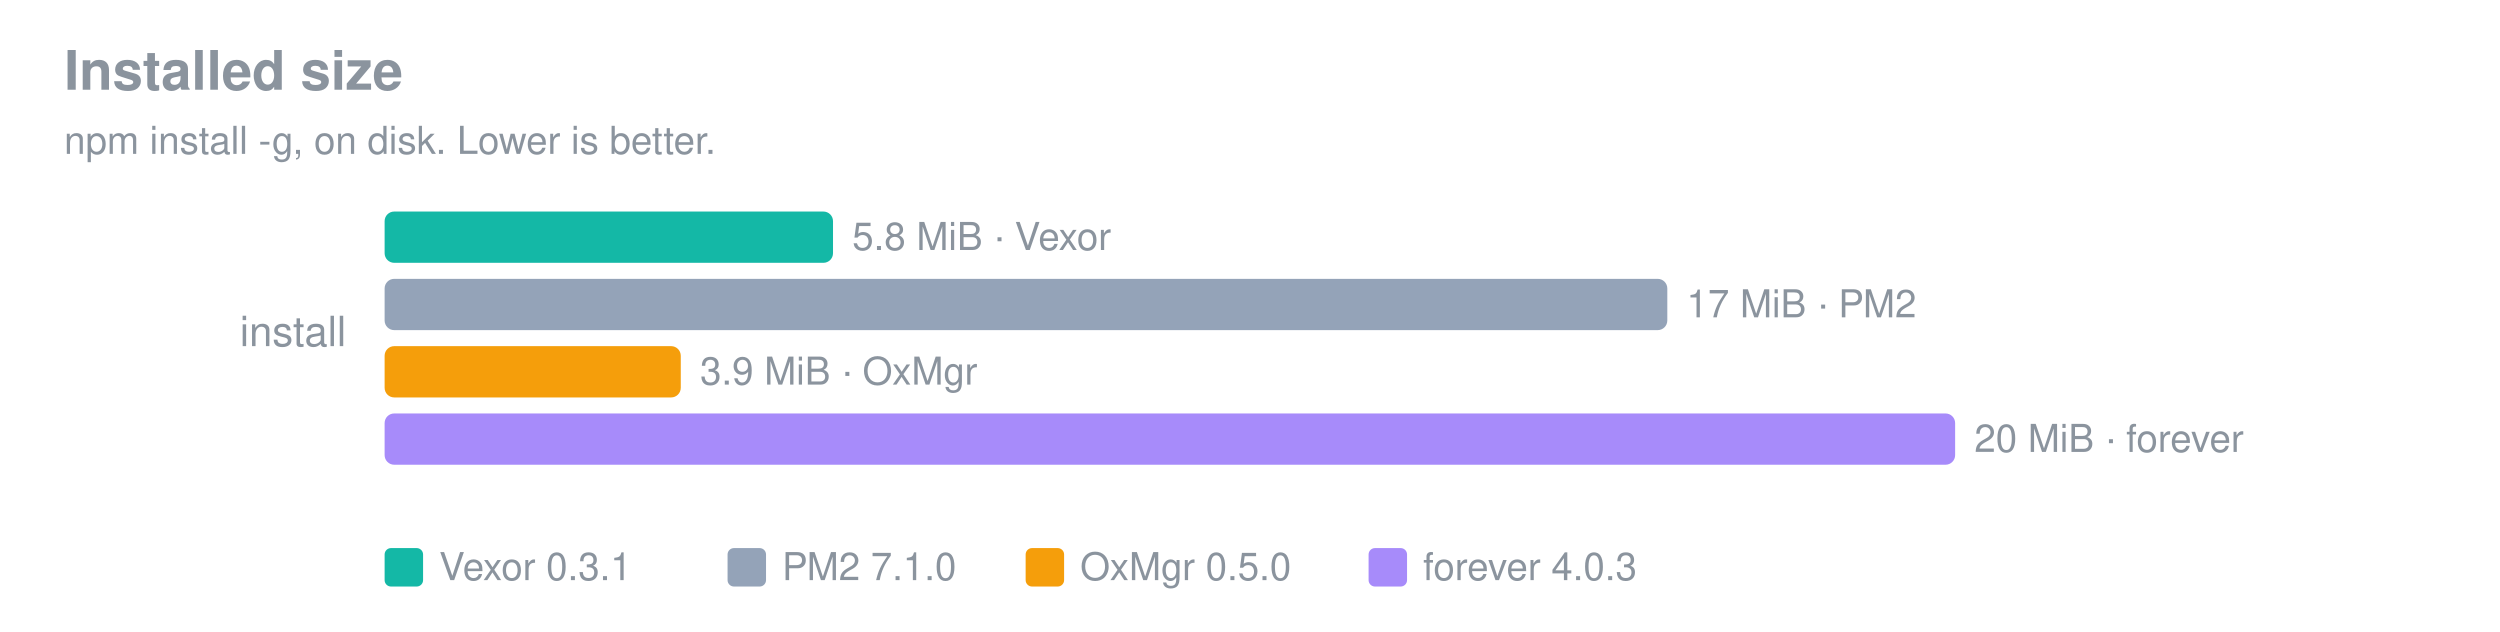
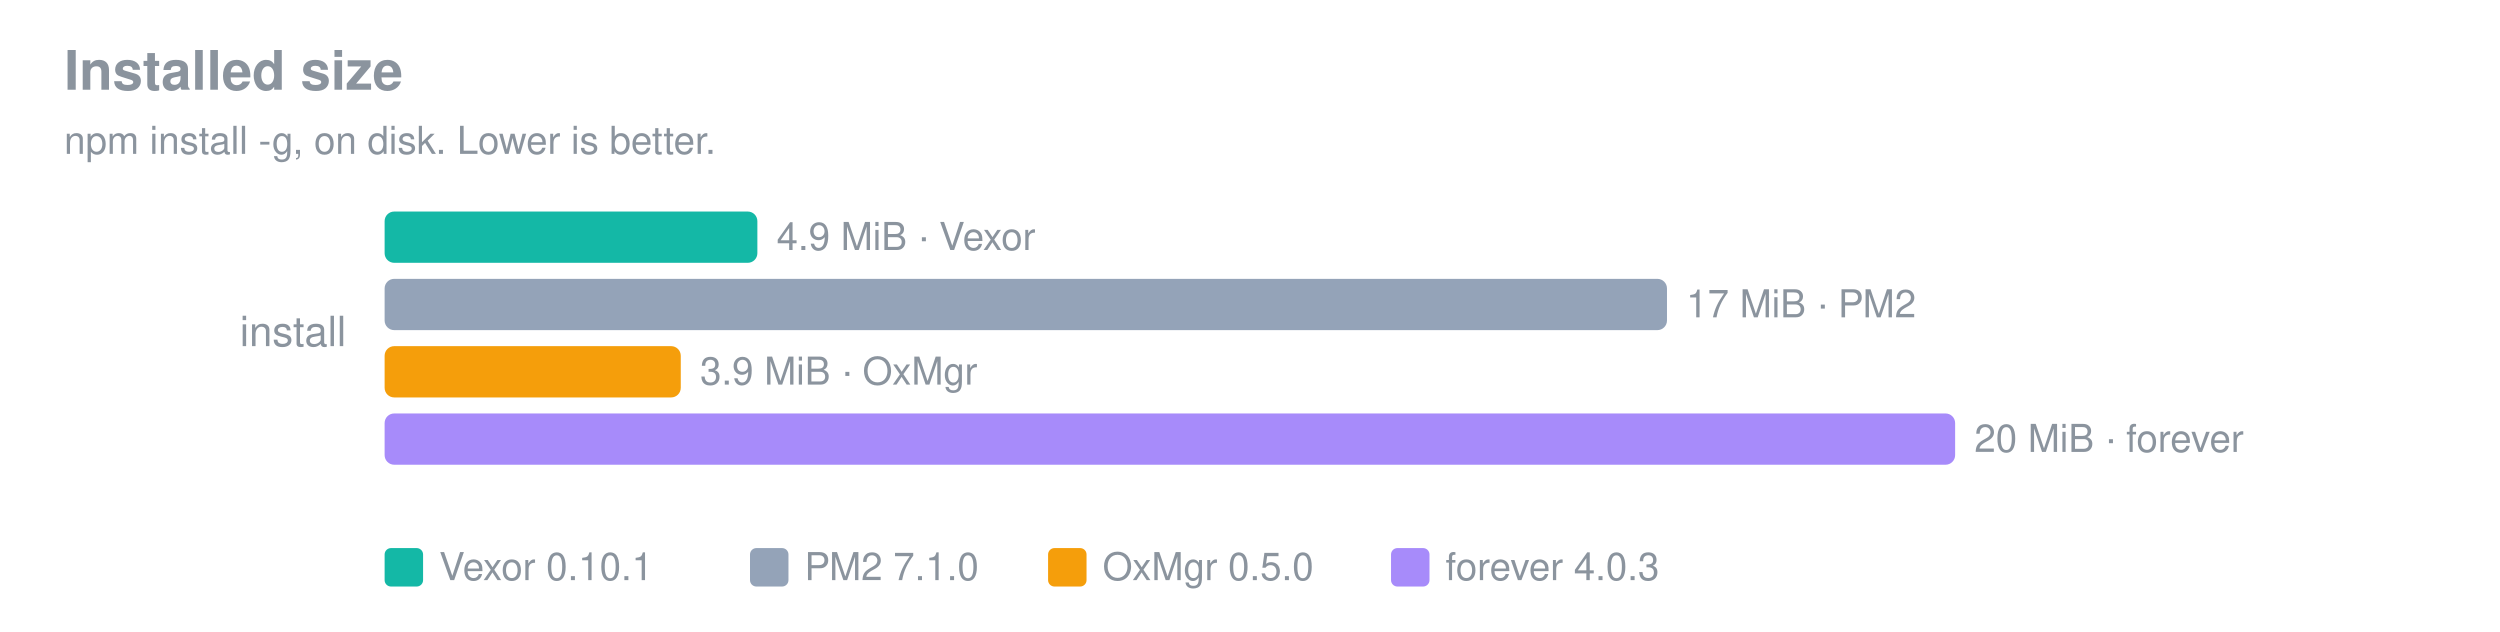
<svg xmlns="http://www.w3.org/2000/svg" viewBox="0 0 780 197" width="780" height="197" font-family="-apple-system,Segoe UI,Helvetica,Arial,sans-serif">
  <style>.t{font-size:17px;font-weight:600;fill:#8b949e}.s{font-size:12px;fill:#8b949e}.l{font-size:13px;fill:#8b949e}.v{font-size:12px;fill:#8b949e}</style>
  <text x="20" y="28" class="t">Installed size</text>
  <text x="20" y="48" class="s">npm install -g, on disk. Lower is better.</text>
  <text x="108" y="108" text-anchor="end" class="l">install</text>
-   <rect x="120" y="66" width="139.9" height="16" rx="3" fill="#14b8a6" />
-   <text x="265.893" y="78" class="v">5.8 MiB · Vexor</text>
-   <rect x="120" y="87" width="400.2" height="16" rx="3" fill="#94a3b8" />
-   <text x="526.203" y="99" class="v">17 MiB · PM2</text>
+   <rect x="120" y="66" width="116.3" height="16" rx="3" fill="#14b8a6" />
+   <text x="242.297" y="78" class="v">4.9 MiB · Vexor</text>
+   <rect x="120" y="87" width="400.1" height="16" rx="3" fill="#94a3b8" />
+   <text x="526.109" y="99" class="v">17 MiB · PM2</text>
  <rect x="120" y="108" width="92.4" height="16" rx="3" fill="#f59e0b" />
  <text x="218.419" y="120" class="v">3.9 MiB · OxMgr</text>
  <rect x="120" y="129" width="490.0" height="16" rx="3" fill="#a78bfa" />
  <text x="616" y="141" class="v">20 MiB · forever</text>
  <rect x="120" y="171" width="12" height="12" rx="2" fill="#14b8a6" />
-   <text x="137" y="181" class="v">Vexor 0.3.1</text>
-   <rect x="227" y="171" width="12" height="12" rx="2" fill="#94a3b8" />
-   <text x="244" y="181" class="v">PM2 7.1.0</text>
-   <rect x="320" y="171" width="12" height="12" rx="2" fill="#f59e0b" />
-   <text x="337" y="181" class="v">OxMgr 0.5.0</text>
-   <rect x="427" y="171" width="12" height="12" rx="2" fill="#a78bfa" />
-   <text x="444" y="181" class="v">forever 4.0.3</text>
+   <text x="137" y="181" class="v">Vexor 0.10.1</text>
+   <rect x="234" y="171" width="12" height="12" rx="2" fill="#94a3b8" />
+   <text x="251" y="181" class="v">PM2 7.1.0</text>
+   <rect x="327" y="171" width="12" height="12" rx="2" fill="#f59e0b" />
+   <text x="344" y="181" class="v">OxMgr 0.5.0</text>
+   <rect x="434" y="171" width="12" height="12" rx="2" fill="#a78bfa" />
+   <text x="451" y="181" class="v">forever 4.0.3</text>
</svg>
